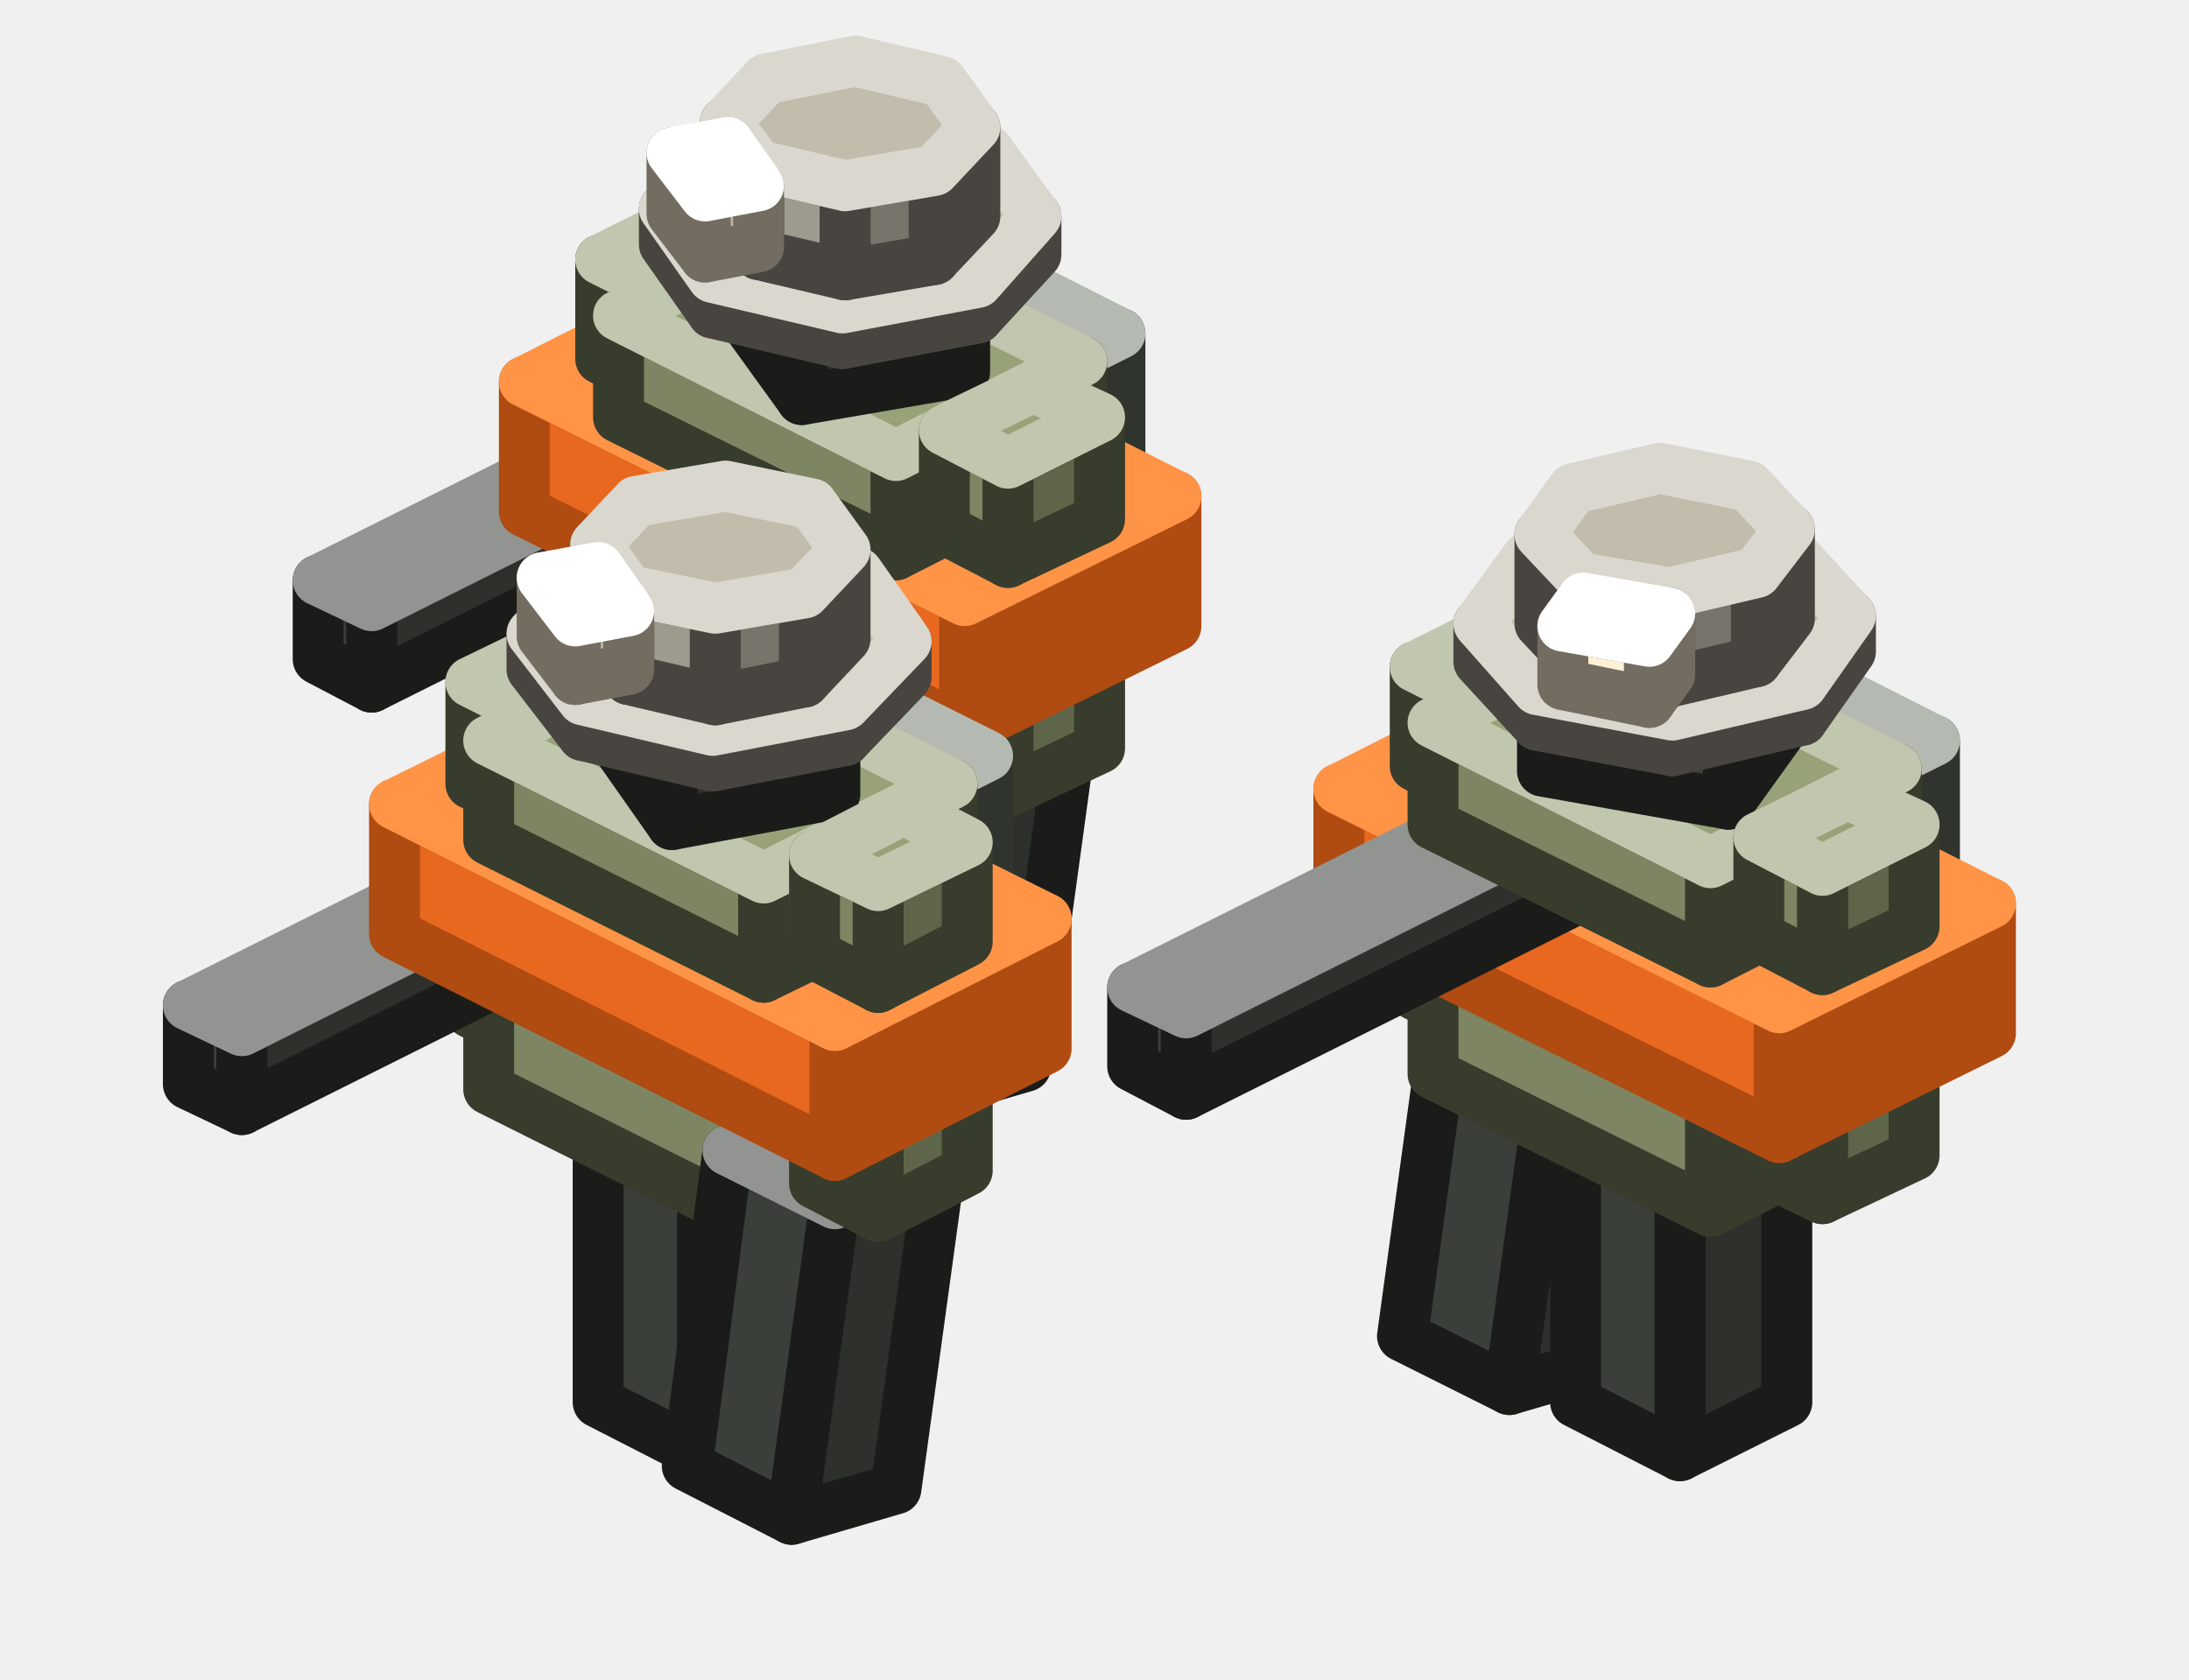
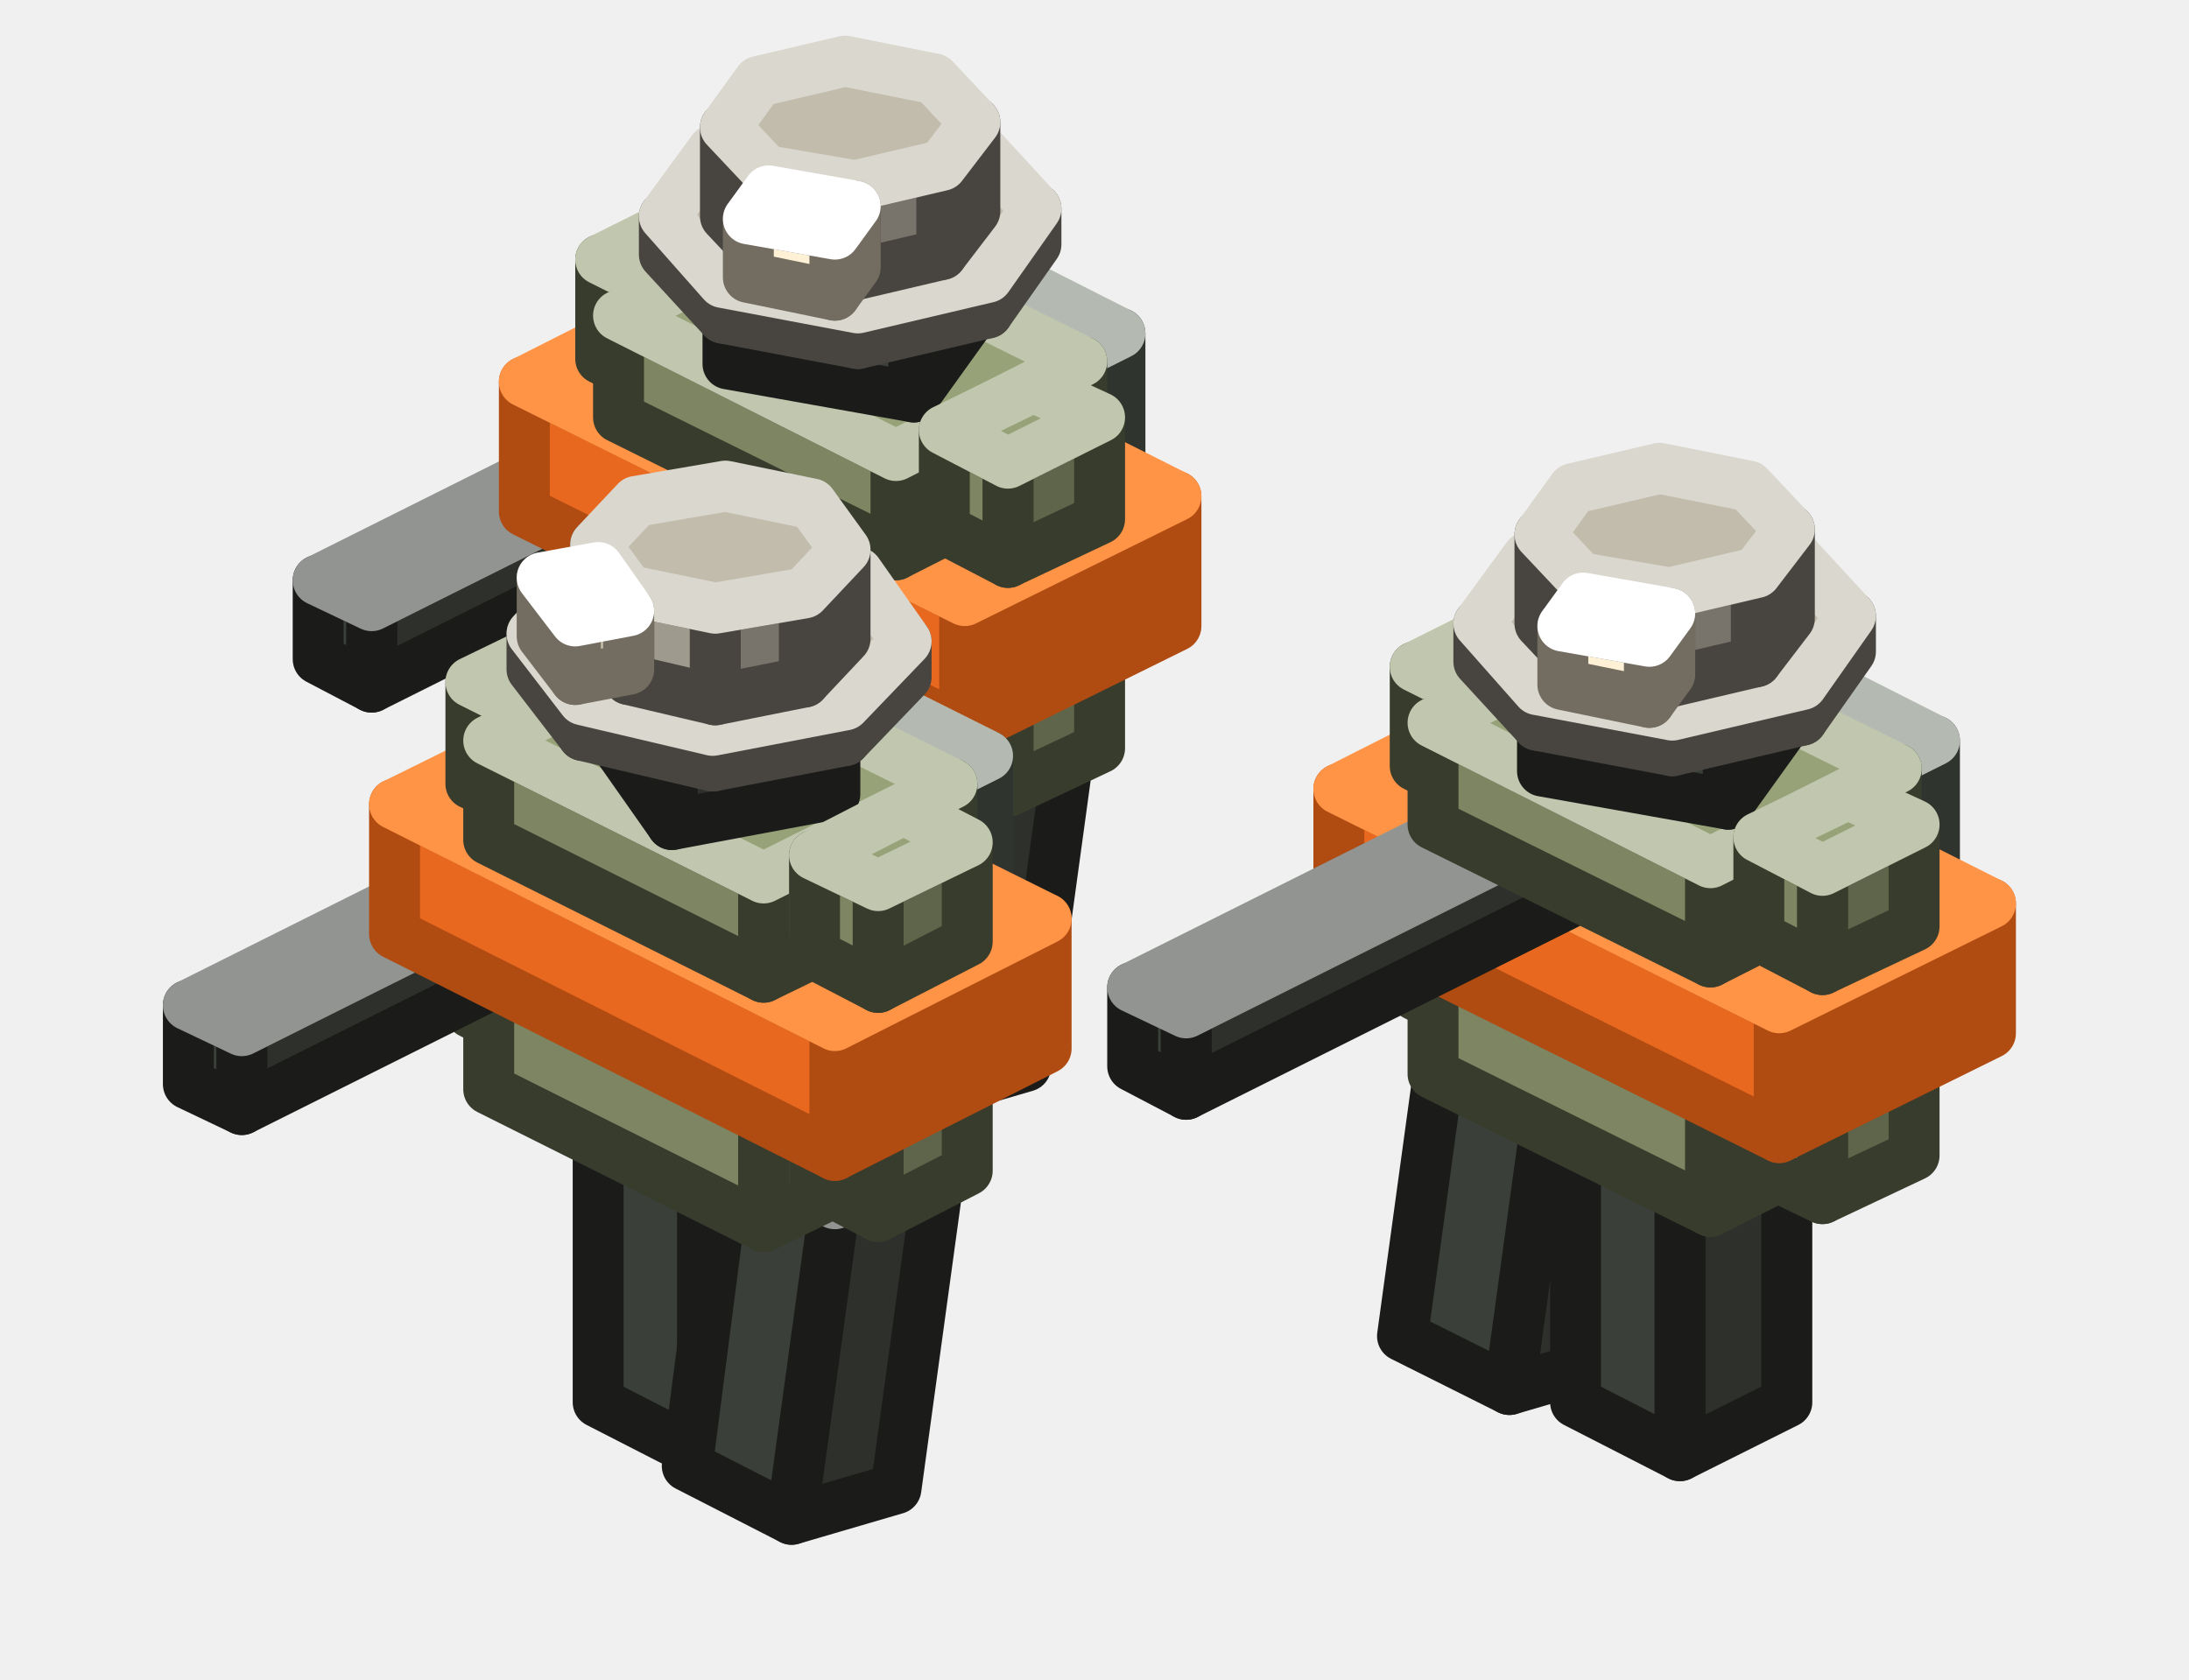
<svg xmlns="http://www.w3.org/2000/svg" width="86" height="66" viewBox="0 0 86 66">
  <g stroke-width="2" stroke-linejoin="round">
+     <polygon points="36.9,38.5 32.8,40.6 32.8,28.8 36.9,26.7" fill="#2D302B" stroke="#1B1C1A" />
+     <polygon points="32.8,40.6 28.6,38.5 28.6,26.7 32.8,28.8" fill="#3B3F39" stroke="#1B1C1A" />
+     <polygon points="28.6,26.7 32.8,24.6 36.9,26.7 32.8,28.8" fill="#484D46" stroke="#919490" />
    <polygon points="29.7,22.7 26.2,24.4 26.2,20.5 29.7,18.7" fill="#5F654A" stroke="#383C2C" />
    <polygon points="26.2,24.4 23.6,23.1 23.6,19.2 26.2,20.5" fill="#7D8562" stroke="#383C2C" />
    <polygon points="23.6,19.2 27.2,17.5 29.7,18.7 26.2,20.5" fill="#98A278" stroke="#C1C7AE" />
-     <polygon points="36.9,38.5 32.8,40.6 32.8,28.8 36.9,26.7" fill="#2D302B" stroke="#1B1C1A" />
-     <polygon points="32.8,40.6 28.6,38.5 28.6,26.7 32.8,28.8" fill="#3B3F39" stroke="#1B1C1A" />
-     <polygon points="28.6,26.7 32.8,24.6 36.9,26.7 32.8,28.8" fill="#484D46" stroke="#919490" />
+     <polygon points="40.3,41.9 36.2,43.1 37.9,30.6 42,29.5" fill="#2D302B" stroke="#1B1C1A" />
+     <polygon points="36.2,43.1 32.1,41 33.8,28.6 37.9,30.6" fill="#3B3F39" stroke="#1B1C1A" />
+     <polygon points="33.8,28.6 37.8,27.4 42,29.5 37.9,30.6" fill="#484D46" stroke="#919490" />
    <polygon points="44,24 40.8,25.6 40.8,14.7 44,13.1" fill="#51574D" stroke="#30342E" />
    <polygon points="40.8,25.6 33.1,21.8 33.1,10.8 40.8,14.7" fill="#6B7366" stroke="#30342E" />
    <polygon points="33.1,10.8 36.3,9.2 44,13.1 40.8,14.7" fill="#828C7C" stroke="#B4BAB1" />
    <polygon points="42.5,27.9 35.2,31.6 35.2,26.9 42.5,23.2" fill="#5F654A" stroke="#383C2C" />
    <polygon points="35.2,31.6 24.3,26.2 24.3,21.5 35.2,26.9" fill="#7D8562" stroke="#383C2C" />
    <polygon points="24.3,21.5 31.6,17.8 42.5,23.2 35.2,26.9" fill="#98A278" stroke="#C1C7AE" />
-     <polygon points="40.3,41.9 36.2,43.1 37.9,30.6 42,29.5" fill="#2D302B" stroke="#1B1C1A" />
-     <polygon points="36.2,43.1 32.1,41 33.8,28.6 37.9,30.6" fill="#3B3F39" stroke="#1B1C1A" />
-     <polygon points="33.8,28.6 37.8,27.4 42,29.5 37.9,30.6" fill="#484D46" stroke="#919490" />
    <polygon points="33.8,17.4 14.6,27 14.6,23.8 33.8,14.2" fill="#2D302B" stroke="#1B1C1A" />
    <polygon points="14.6,27 12.5,25.9 12.5,22.8 14.6,23.8" fill="#3B3F39" stroke="#1B1C1A" />
    <polygon points="12.5,22.8 31.7,13.2 33.8,14.2 14.6,23.8" fill="#484D46" stroke="#919490" />
    <polygon points="43.2,29.4 39.6,31.1 39.6,27.2 43.2,25.5" fill="#5F654A" stroke="#383C2C" />
    <polygon points="39.6,31.1 37.1,29.9 37.1,25.9 39.6,27.2" fill="#7D8562" stroke="#383C2C" />
    <polygon points="37.1,25.9 40.6,24.2 43.2,25.5 39.6,27.2" fill="#98A278" stroke="#C1C7AE" />
    <polygon points="46.2,24.6 37.9,28.7 37.9,23.6 46.2,19.5" fill="#B04B12" stroke="#B04B12" />
    <polygon points="37.9,28.7 20.6,20.1 20.6,15 37.9,23.6" fill="#E8681F" stroke="#B04B12" />
    <polygon points="20.6,15 28.9,10.8 46.2,19.5 37.9,23.6" fill="#FF9446" stroke="#FF9446" />
    <polygon points="29.7,13.6 26.2,15.4 26.2,11.5 29.7,9.7" fill="#5F654A" stroke="#383C2C" />
    <polygon points="26.2,15.4 23.6,14.1 23.6,10.2 26.2,11.5" fill="#7D8562" stroke="#383C2C" />
    <polygon points="23.6,10.2 27.2,8.4 29.7,9.7 26.2,11.5" fill="#98A278" stroke="#C1C7AE" />
    <polygon points="42.5,18.1 35.2,21.8 35.2,17.9 42.5,14.2" fill="#5F654A" stroke="#383C2C" />
    <polygon points="35.2,21.8 24.3,16.4 24.3,12.4 35.2,17.9" fill="#7D8562" stroke="#383C2C" />
    <polygon points="24.3,12.4 31.6,8.8 42.5,14.2 35.2,17.9" fill="#98A278" stroke="#C1C7AE" />
-     <polygon points="37.9,14.6 31.5,15.7 31.5,12.2 37.9,11" fill="#2D302B" stroke="#1B1C1A" />
-     <polygon points="31.5,15.7 28.9,12.1 28.9,8.6 31.5,12.2" fill="#3B3F39" stroke="#1B1C1A" />
-     <polygon points="28.9,8.6 35.3,7.4 37.9,11 31.5,12.2" fill="#484D46" stroke="#919490" />
+     <polygon points="38.2,12.4 35.9,15.6 35.9,12.1 38.2,8.9" fill="#2D302B" stroke="#1B1C1A" />
+     <polygon points="35.9,15.6 28.6,14.3 28.6,10.7 35.9,12.1" fill="#3B3F39" stroke="#1B1C1A" />
+     <polygon points="28.6,10.7 30.9,7.5 38.2,8.9 35.9,12.1" fill="#484D46" stroke="#919490" />
+     <polygon points="28.4,12.5 26.1,10 26.1,8.5 28.4,11.1" fill="#9F9A8E" stroke="#484540" />
+     <polygon points="40.7,9.6 38.8,12.3 38.8,10.9 40.7,8.2" fill="#78746B" stroke="#484540" />
+     <polygon points="38.8,12.3 33.7,13.5 33.7,12.1 38.8,10.9" fill="#78746B" stroke="#484540" />
+     <polygon points="33.7,13.5 28.4,12.5 28.4,11.1 33.7,12.1" fill="#9F9A8E" stroke="#484540" />
+     <polygon points="28.4,11.1 26.1,8.5 28,5.9 33.1,4.7 38.4,5.7 40.7,8.2 38.8,10.9 33.7,12.1" fill="#C2BCAD" stroke="#DAD7CE" />
+     <polygon points="30.1,10.2 28.5,8.5 28.5,5 30.1,6.7" fill="#9F9A8E" stroke="#484540" />
+     <polygon points="38.3,8.3 37,10 37,6.5 38.3,4.8" fill="#78746B" stroke="#484540" />
+     <polygon points="37,10 33.6,10.8 33.6,7.3 37,6.5" fill="#78746B" stroke="#484540" />
+     <polygon points="33.6,10.8 30.1,10.2 30.1,6.7 33.6,7.3" fill="#9F9A8E" stroke="#484540" />
+     <polygon points="30.1,6.7 28.5,5 29.8,3.2 33.2,2.4 36.7,3.1 38.3,4.8 37,6.5 33.6,7.3" fill="#C2BCAD" stroke="#DAD7CE" />
    <polygon points="43.2,20.4 39.6,22.1 39.6,18.2 43.2,16.4" fill="#5F654A" stroke="#383C2C" />
    <polygon points="39.6,22.1 37.1,20.8 37.1,16.9 39.6,18.2" fill="#7D8562" stroke="#383C2C" />
    <polygon points="37.1,16.9 40.6,15.2 43.2,16.4 39.6,18.2" fill="#98A278" stroke="#C1C7AE" />
-     <polygon points="40.7,10 38.4,12.5 38.4,11.1 40.7,8.5" fill="#78746B" stroke="#484540" />
-     <polygon points="38.4,12.5 33.1,13.5 33.1,12.1 38.4,11.1" fill="#78746B" stroke="#484540" />
-     <polygon points="33.1,13.5 28,12.3 28,10.9 33.1,12.1" fill="#9F9A8E" stroke="#484540" />
-     <polygon points="28,12.3 26.1,9.6 26.1,8.2 28,10.9" fill="#9F9A8E" stroke="#484540" />
-     <polygon points="26.1,8.2 28.4,5.7 33.7,4.7 38.8,5.9 40.7,8.5 38.4,11.1 33.1,12.1 28,10.9" fill="#C2BCAD" stroke="#DAD7CE" />
-     <polygon points="38.3,8.5 36.7,10.2 36.7,6.7 38.3,5" fill="#78746B" stroke="#484540" />
-     <polygon points="36.7,10.2 33.2,10.8 33.2,7.3 36.7,6.7" fill="#78746B" stroke="#484540" />
-     <polygon points="33.2,10.8 29.8,10 29.8,6.5 33.2,7.3" fill="#9F9A8E" stroke="#484540" />
-     <polygon points="29.8,10 28.5,8.3 28.5,4.8 29.8,6.5" fill="#9F9A8E" stroke="#484540" />
-     <polygon points="28.5,4.8 30.1,3.1 33.6,2.4 37,3.2 38.3,5 36.7,6.7 33.2,7.3 29.8,6.5" fill="#C2BCAD" stroke="#DAD7CE" />
-     <polygon points="29.8,9.7 27.7,10.1 27.7,7.7 29.8,7.3" fill="#C1B6A2" stroke="#736C60" />
-     <polygon points="27.7,10.1 26.4,8.4 26.4,6 27.7,7.7" fill="#FFF1D6" stroke="#736C60" />
-     <polygon points="26.4,6 28.6,5.6 29.8,7.3 27.7,7.7" fill="#FFFFFF" stroke="#FFFFFF" />
+     <polygon points="33.6,10.5 32.8,11.6 32.8,9.2 33.6,8.1" fill="#C1B6A2" stroke="#736C60" />
+     <polygon points="32.8,11.6 29.4,10.9 29.4,8.6 32.8,9.2" fill="#FFF1D6" stroke="#736C60" />
+     <polygon points="29.4,8.6 30.2,7.5 33.6,8.1 32.8,9.2" fill="#FFFFFF" stroke="#FFFFFF" />
    <polygon points="63.4,53.4 59.3,54.6 61,42.2 65,41" fill="#2D302B" stroke="#1B1C1A" />
    <polygon points="59.3,54.6 55.1,52.5 56.8,40.1 61,42.2" fill="#3B3F39" stroke="#1B1C1A" />
    <polygon points="56.8,40.1 60.9,38.9 65,41 61,42.2" fill="#484D46" stroke="#919490" />
    <polygon points="61.7,38.7 58.2,40.4 58.2,36.5 61.7,34.7" fill="#5F654A" stroke="#383C2C" />
    <polygon points="58.2,40.4 55.6,39.1 55.6,35.2 58.2,36.5" fill="#7D8562" stroke="#383C2C" />
    <polygon points="55.6,35.2 59.2,33.5 61.7,34.7 58.2,36.5" fill="#98A278" stroke="#C1C7AE" />
-     <polygon points="24.6,39.3 21.1,41.1 21.1,37.1 24.6,35.4" fill="#5F654A" stroke="#383C2C" />
-     <polygon points="21.1,41.1 18.5,39.8 18.5,35.9 21.1,37.1" fill="#7D8562" stroke="#383C2C" />
-     <polygon points="18.5,35.9 22,34.1 24.6,35.4 21.1,37.1" fill="#98A278" stroke="#C1C7AE" />
    <polygon points="31.8,55.1 27.6,57.2 27.6,45.4 31.8,43.4" fill="#2D302B" stroke="#1B1C1A" />
    <polygon points="27.6,57.2 23.5,55.1 23.5,43.4 27.6,45.4" fill="#3B3F39" stroke="#1B1C1A" />
    <polygon points="23.5,43.4 27.6,41.3 31.8,43.4 27.6,45.4" fill="#484D46" stroke="#919490" />
    <polygon points="70.2,55.1 66,57.2 66,45.4 70.2,43.4" fill="#2D302B" stroke="#1B1C1A" />
    <polygon points="66,57.2 61.9,55.1 61.9,43.4 66,45.4" fill="#3B3F39" stroke="#1B1C1A" />
    <polygon points="61.9,43.4 66,41.3 70.2,43.4 66,45.4" fill="#484D46" stroke="#919490" />
    <polygon points="76,40 72.8,41.6 72.8,30.7 76,29.1" fill="#51574D" stroke="#30342E" />
    <polygon points="72.8,41.6 65.1,37.8 65.1,26.8 72.8,30.7" fill="#6B7366" stroke="#30342E" />
    <polygon points="65.1,26.8 68.3,25.2 76,29.1 72.8,30.7" fill="#828C7C" stroke="#B4BAB1" />
+     <polygon points="24.6,39.3 21.1,41.1 21.1,37.1 24.6,35.4" fill="#5F654A" stroke="#383C2C" />
+     <polygon points="21.1,41.1 18.5,39.8 18.5,35.9 21.1,37.1" fill="#7D8562" stroke="#383C2C" />
+     <polygon points="18.5,35.9 22,34.1 24.6,35.4 21.1,37.1" fill="#98A278" stroke="#C1C7AE" />
+     <polygon points="74.5,43.9 67.2,47.6 67.2,42.9 74.5,39.2" fill="#5F654A" stroke="#383C2C" />
+     <polygon points="67.2,47.6 56.3,42.2 56.3,37.5 67.2,42.9" fill="#7D8562" stroke="#383C2C" />
+     <polygon points="56.3,37.5 63.6,33.8 74.5,39.2 67.2,42.9" fill="#98A278" stroke="#C1C7AE" />
+     <polygon points="35.2,58.5 31.1,59.7 32.8,47.3 36.9,46.1" fill="#2D302B" stroke="#1B1C1A" />
+     <polygon points="31.1,59.7 27,57.6 28.6,45.2 32.8,47.3" fill="#3B3F39" stroke="#1B1C1A" />
+     <polygon points="28.6,45.2 32.7,44 36.9,46.1 32.8,47.3" fill="#484D46" stroke="#919490" />
    <polygon points="38.8,40.7 35.6,42.3 35.6,31.3 38.8,29.7" fill="#51574D" stroke="#30342E" />
    <polygon points="35.6,42.3 28,38.4 28,27.5 35.6,31.3" fill="#6B7366" stroke="#30342E" />
    <polygon points="28,27.5 31.2,25.9 38.8,29.7 35.6,31.3" fill="#828C7C" stroke="#B4BAB1" />
-     <polygon points="74.5,43.9 67.2,47.6 67.2,42.9 74.5,39.2" fill="#5F654A" stroke="#383C2C" />
-     <polygon points="67.2,47.6 56.3,42.2 56.3,37.5 67.2,42.9" fill="#7D8562" stroke="#383C2C" />
-     <polygon points="56.3,37.5 63.6,33.8 74.5,39.2 67.2,42.9" fill="#98A278" stroke="#C1C7AE" />
    <polygon points="37.4,44.6 30,48.2 30,43.5 37.4,39.9" fill="#5F654A" stroke="#383C2C" />
    <polygon points="30,48.2 19.2,42.8 19.2,38.1 30,43.5" fill="#7D8562" stroke="#383C2C" />
    <polygon points="19.2,38.1 26.5,34.4 37.4,39.9 30,43.5" fill="#98A278" stroke="#C1C7AE" />
-     <polygon points="35.2,58.5 31.1,59.7 32.8,47.3 36.9,46.1" fill="#2D302B" stroke="#1B1C1A" />
-     <polygon points="31.1,59.7 27,57.6 28.6,45.2 32.8,47.3" fill="#3B3F39" stroke="#1B1C1A" />
-     <polygon points="28.6,45.2 32.7,44 36.9,46.1 32.8,47.3" fill="#484D46" stroke="#919490" />
    <polygon points="75.2,45.4 71.6,47.1 71.6,43.2 75.2,41.5" fill="#5F654A" stroke="#383C2C" />
    <polygon points="71.6,47.1 69.1,45.9 69.1,41.9 71.6,43.2" fill="#7D8562" stroke="#383C2C" />
    <polygon points="69.1,41.9 72.6,40.2 75.2,41.5 71.6,43.2" fill="#98A278" stroke="#C1C7AE" />
    <polygon points="78.2,40.6 69.9,44.7 69.9,39.6 78.2,35.5" fill="#B04B12" stroke="#B04B12" />
    <polygon points="69.9,44.7 52.6,36.1 52.6,31 69.9,39.6" fill="#E8681F" stroke="#B04B12" />
    <polygon points="52.6,31 60.9,26.8 78.2,35.5 69.9,39.6" fill="#FF9446" stroke="#FF9446" />
    <polygon points="61.7,29.6 58.2,31.4 58.2,27.5 61.7,25.7" fill="#5F654A" stroke="#383C2C" />
    <polygon points="58.2,31.4 55.6,30.1 55.6,26.2 58.2,27.5" fill="#7D8562" stroke="#383C2C" />
    <polygon points="55.6,26.2 59.2,24.4 61.7,25.7 58.2,27.5" fill="#98A278" stroke="#C1C7AE" />
    <polygon points="28.7,34 9.5,43.6 9.5,40.5 28.7,30.9" fill="#2D302B" stroke="#1B1C1A" />
    <polygon points="9.5,43.6 7.4,42.6 7.4,39.5 9.5,40.5" fill="#3B3F39" stroke="#1B1C1A" />
    <polygon points="7.4,39.5 26.6,29.9 28.7,30.9 9.5,40.5" fill="#484D46" stroke="#919490" />
    <polygon points="38,46 34.5,47.8 34.5,43.9 38,42.1" fill="#5F654A" stroke="#383C2C" />
    <polygon points="34.5,47.8 32,46.5 32,42.6 34.5,43.9" fill="#7D8562" stroke="#383C2C" />
    <polygon points="32,42.6 35.5,40.8 38,42.1 34.5,43.9" fill="#98A278" stroke="#C1C7AE" />
    <polygon points="41.1,41.2 32.8,45.4 32.8,40.3 41.1,36.1" fill="#B04B12" stroke="#B04B12" />
    <polygon points="32.8,45.4 15.5,36.7 15.5,31.6 32.8,40.3" fill="#E8681F" stroke="#B04B12" />
    <polygon points="15.5,31.6 23.8,27.5 41.1,36.1 32.8,40.3" fill="#FF9446" stroke="#FF9446" />
    <polygon points="24.6,30.3 21.1,32 21.1,28.1 24.6,26.4" fill="#5F654A" stroke="#383C2C" />
    <polygon points="21.1,32 18.5,30.8 18.5,26.8 21.1,28.1" fill="#7D8562" stroke="#383C2C" />
    <polygon points="18.5,26.8 22,25.1 24.6,26.4 21.1,28.1" fill="#98A278" stroke="#C1C7AE" />
    <polygon points="65.8,33.4 46.6,43 46.6,39.8 65.8,30.2" fill="#2D302B" stroke="#1B1C1A" />
    <polygon points="46.6,43 44.5,41.9 44.5,38.8 46.6,39.8" fill="#3B3F39" stroke="#1B1C1A" />
    <polygon points="44.5,38.8 63.7,29.2 65.8,30.2 46.6,39.8" fill="#484D46" stroke="#919490" />
    <polygon points="74.5,34.1 67.2,37.8 67.2,33.9 74.5,30.2" fill="#5F654A" stroke="#383C2C" />
    <polygon points="67.2,37.8 56.3,32.4 56.3,28.4 67.2,33.9" fill="#7D8562" stroke="#383C2C" />
    <polygon points="56.3,28.4 63.6,24.8 74.5,30.2 67.2,33.9" fill="#98A278" stroke="#C1C7AE" />
-     <polygon points="37.4,34.8 30,38.4 30,34.5 37.4,30.8" fill="#5F654A" stroke="#383C2C" />
-     <polygon points="30,38.4 19.2,33 19.2,29.1 30,34.5" fill="#7D8562" stroke="#383C2C" />
-     <polygon points="19.2,29.1 26.5,25.4 37.4,30.8 30,34.5" fill="#98A278" stroke="#C1C7AE" />
    <polygon points="70.2,28.4 67.9,31.6 67.9,28.1 70.2,24.9" fill="#2D302B" stroke="#1B1C1A" />
    <polygon points="67.9,31.6 60.6,30.3 60.6,26.7 67.9,28.1" fill="#3B3F39" stroke="#1B1C1A" />
    <polygon points="60.6,26.7 62.9,23.5 70.2,24.9 67.9,28.1" fill="#484D46" stroke="#919490" />
-     <polygon points="32.8,31.2 26.4,32.4 26.4,28.8 32.8,27.7" fill="#2D302B" stroke="#1B1C1A" />
-     <polygon points="26.4,32.4 23.8,28.7 23.8,25.2 26.4,28.8" fill="#3B3F39" stroke="#1B1C1A" />
-     <polygon points="23.8,25.2 30.2,24.1 32.8,27.7 26.4,28.8" fill="#484D46" stroke="#919490" />
-     <polygon points="75.2,36.4 71.6,38.1 71.6,34.2 75.2,32.4" fill="#5F654A" stroke="#383C2C" />
-     <polygon points="71.6,38.1 69.1,36.8 69.1,32.9 71.6,34.2" fill="#7D8562" stroke="#383C2C" />
-     <polygon points="69.1,32.9 72.6,31.2 75.2,32.4 71.6,34.2" fill="#98A278" stroke="#C1C7AE" />
    <polygon points="60.4,28.5 58.1,26 58.1,24.5 60.4,27.1" fill="#9F9A8E" stroke="#484540" />
    <polygon points="72.7,25.6 70.8,28.3 70.8,26.9 72.7,24.2" fill="#78746B" stroke="#484540" />
    <polygon points="70.8,28.3 65.7,29.5 65.7,28.1 70.8,26.9" fill="#78746B" stroke="#484540" />
    <polygon points="65.7,29.5 60.4,28.5 60.4,27.1 65.7,28.1" fill="#9F9A8E" stroke="#484540" />
    <polygon points="60.4,27.1 58.1,24.5 60,21.9 65.1,20.7 70.4,21.7 72.7,24.2 70.8,26.9 65.7,28.1" fill="#C2BCAD" stroke="#DAD7CE" />
+     <polygon points="37.4,34.8 30,38.4 30,34.5 37.4,30.8" fill="#5F654A" stroke="#383C2C" />
+     <polygon points="30,38.4 19.2,33 19.2,29.1 30,34.5" fill="#7D8562" stroke="#383C2C" />
+     <polygon points="19.2,29.1 26.5,25.4 37.4,30.8 30,34.5" fill="#98A278" stroke="#C1C7AE" />
    <polygon points="62.1,26.2 60.5,24.5 60.5,21 62.1,22.7" fill="#9F9A8E" stroke="#484540" />
    <polygon points="70.3,24.3 69,26 69,22.5 70.3,20.8" fill="#78746B" stroke="#484540" />
    <polygon points="69,26 65.6,26.8 65.6,23.3 69,22.5" fill="#78746B" stroke="#484540" />
    <polygon points="65.6,26.8 62.1,26.2 62.1,22.7 65.6,23.3" fill="#9F9A8E" stroke="#484540" />
    <polygon points="62.1,22.7 60.5,21 61.8,19.2 65.2,18.4 68.7,19.1 70.3,20.8 69,22.5 65.6,23.3" fill="#C2BCAD" stroke="#DAD7CE" />
-     <polygon points="38,37 34.5,38.8 34.5,34.8 38,33.1" fill="#5F654A" stroke="#383C2C" />
-     <polygon points="34.5,38.8 32,37.5 32,33.6 34.5,34.8" fill="#7D8562" stroke="#383C2C" />
-     <polygon points="32,33.6 35.5,31.8 38,33.1 34.5,34.8" fill="#98A278" stroke="#C1C7AE" />
+     <polygon points="75.2,36.4 71.6,38.1 71.6,34.2 75.2,32.4" fill="#5F654A" stroke="#383C2C" />
+     <polygon points="71.6,38.1 69.1,36.8 69.1,32.9 71.6,34.2" fill="#7D8562" stroke="#383C2C" />
+     <polygon points="69.1,32.9 72.6,31.2 75.2,32.4 71.6,34.2" fill="#98A278" stroke="#C1C7AE" />
+     <polygon points="32.8,31.2 26.4,32.4 26.4,28.8 32.8,27.7" fill="#2D302B" stroke="#1B1C1A" />
+     <polygon points="26.4,32.4 23.8,28.7 23.8,25.2 26.4,28.8" fill="#3B3F39" stroke="#1B1C1A" />
+     <polygon points="23.8,25.2 30.2,24.1 32.8,27.7 26.4,28.8" fill="#484D46" stroke="#919490" />
    <polygon points="35.6,26.6 33.2,29.1 33.2,27.7 35.6,25.2" fill="#78746B" stroke="#484540" />
    <polygon points="33.2,29.1 28,30.1 28,28.7 33.2,27.7" fill="#78746B" stroke="#484540" />
    <polygon points="28,30.1 22.9,28.9 22.9,27.5 28,28.7" fill="#9F9A8E" stroke="#484540" />
    <polygon points="22.9,28.9 20.9,26.3 20.9,24.9 22.9,27.5" fill="#9F9A8E" stroke="#484540" />
    <polygon points="20.9,24.9 23.3,22.3 28.6,21.4 33.7,22.5 35.6,25.2 33.2,27.7 28,28.7 22.9,27.5" fill="#C2BCAD" stroke="#DAD7CE" />
+     <polygon points="65.6,26.5 64.8,27.6 64.8,25.2 65.6,24.1" fill="#C1B6A2" stroke="#736C60" />
+     <polygon points="64.8,27.6 61.4,26.9 61.4,24.6 64.8,25.2" fill="#FFF1D6" stroke="#736C60" />
+     <polygon points="61.4,24.6 62.2,23.5 65.6,24.1 64.8,25.2" fill="#FFFFFF" stroke="#FFFFFF" />
    <polygon points="33.2,25.1 31.6,26.8 31.6,23.3 33.2,21.6" fill="#78746B" stroke="#484540" />
    <polygon points="31.6,26.8 28.1,27.5 28.1,23.9 31.6,23.3" fill="#78746B" stroke="#484540" />
    <polygon points="28.1,27.5 24.7,26.7 24.7,23.2 28.1,23.9" fill="#9F9A8E" stroke="#484540" />
    <polygon points="24.7,26.7 23.4,24.9 23.4,21.4 24.7,23.2" fill="#9F9A8E" stroke="#484540" />
    <polygon points="23.4,21.4 25,19.7 28.5,19.1 31.9,19.8 33.2,21.6 31.6,23.3 28.1,23.9 24.7,23.2" fill="#C2BCAD" stroke="#DAD7CE" />
+     <polygon points="38,37 34.5,38.8 34.5,34.8 38,33.1" fill="#5F654A" stroke="#383C2C" />
+     <polygon points="34.5,38.8 32,37.5 32,33.6 34.5,34.8" fill="#7D8562" stroke="#383C2C" />
+     <polygon points="32,33.6 35.5,31.8 38,33.1 34.5,34.8" fill="#98A278" stroke="#C1C7AE" />
    <polygon points="24.7,26.3 22.6,26.7 22.6,24.4 24.7,24" fill="#C1B6A2" stroke="#736C60" />
    <polygon points="22.6,26.7 21.3,25 21.3,22.7 22.6,24.4" fill="#FFF1D6" stroke="#736C60" />
    <polygon points="21.3,22.7 23.5,22.3 24.7,24 22.6,24.4" fill="#FFFFFF" stroke="#FFFFFF" />
-     <polygon points="65.6,26.5 64.8,27.6 64.8,25.2 65.6,24.1" fill="#C1B6A2" stroke="#736C60" />
-     <polygon points="64.8,27.6 61.4,26.9 61.4,24.6 64.8,25.2" fill="#FFF1D6" stroke="#736C60" />
-     <polygon points="61.4,24.6 62.2,23.5 65.6,24.1 64.8,25.2" fill="#FFFFFF" stroke="#FFFFFF" />
  </g>
</svg>
